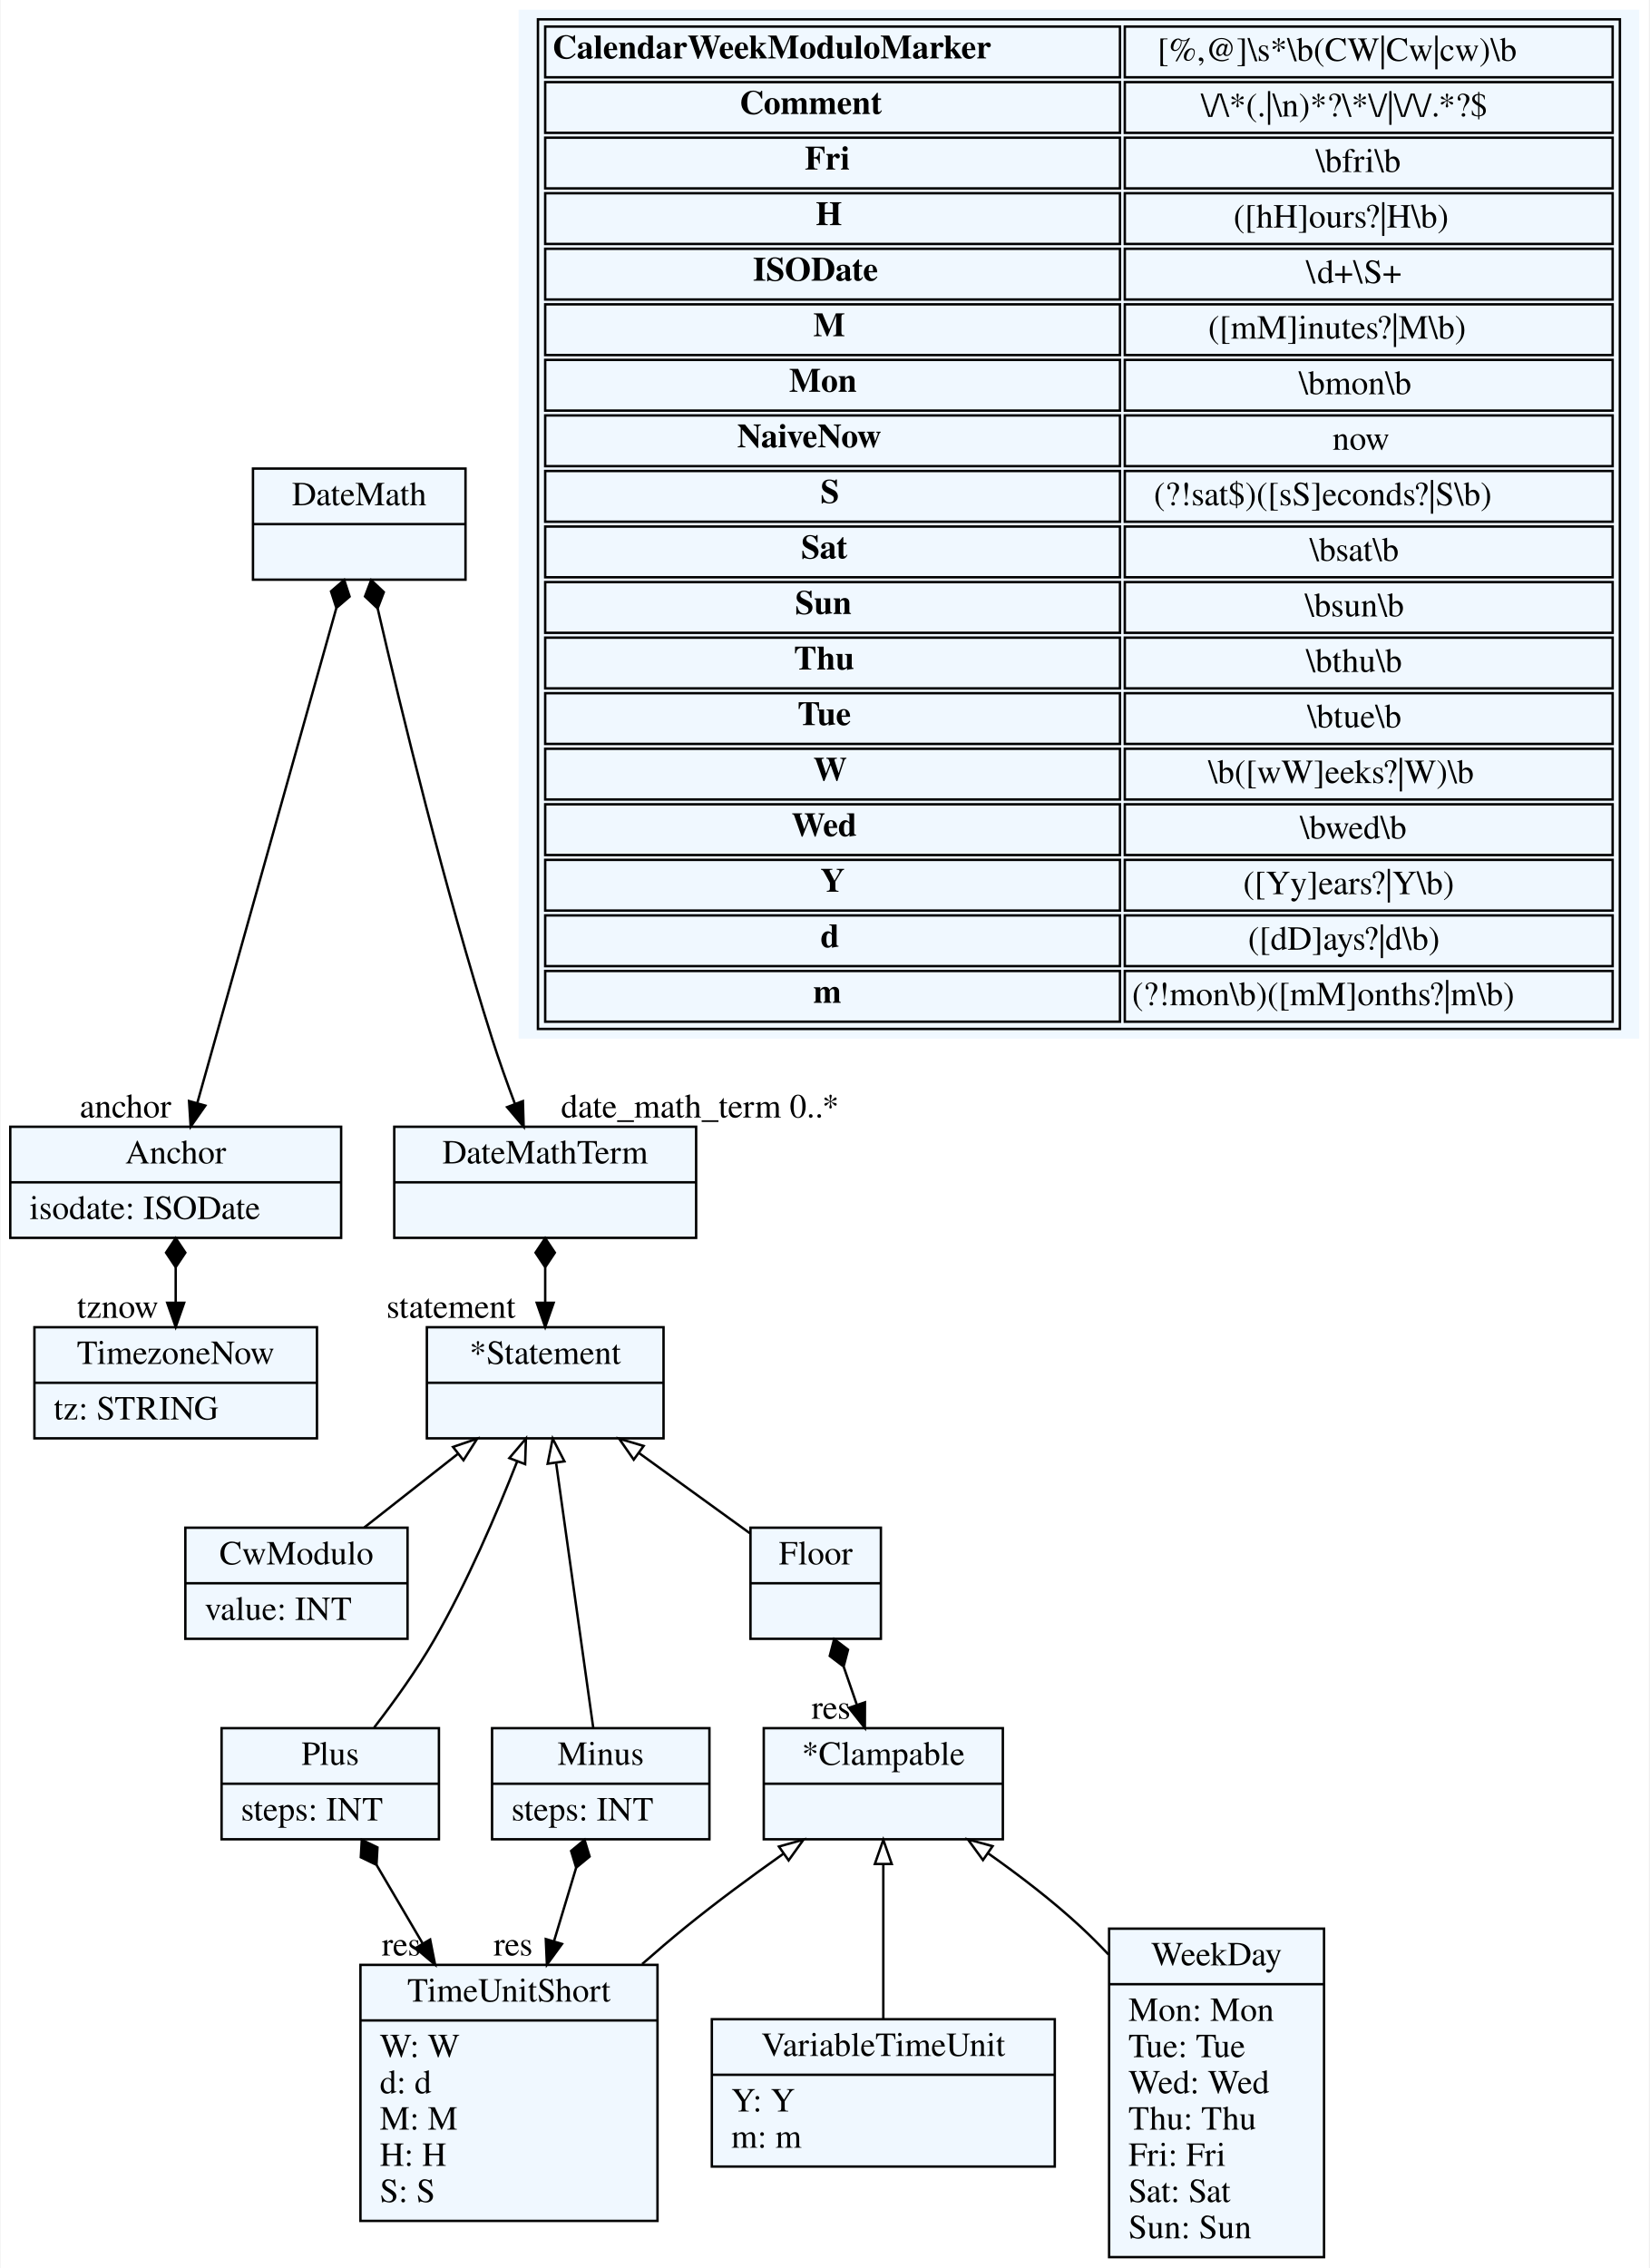
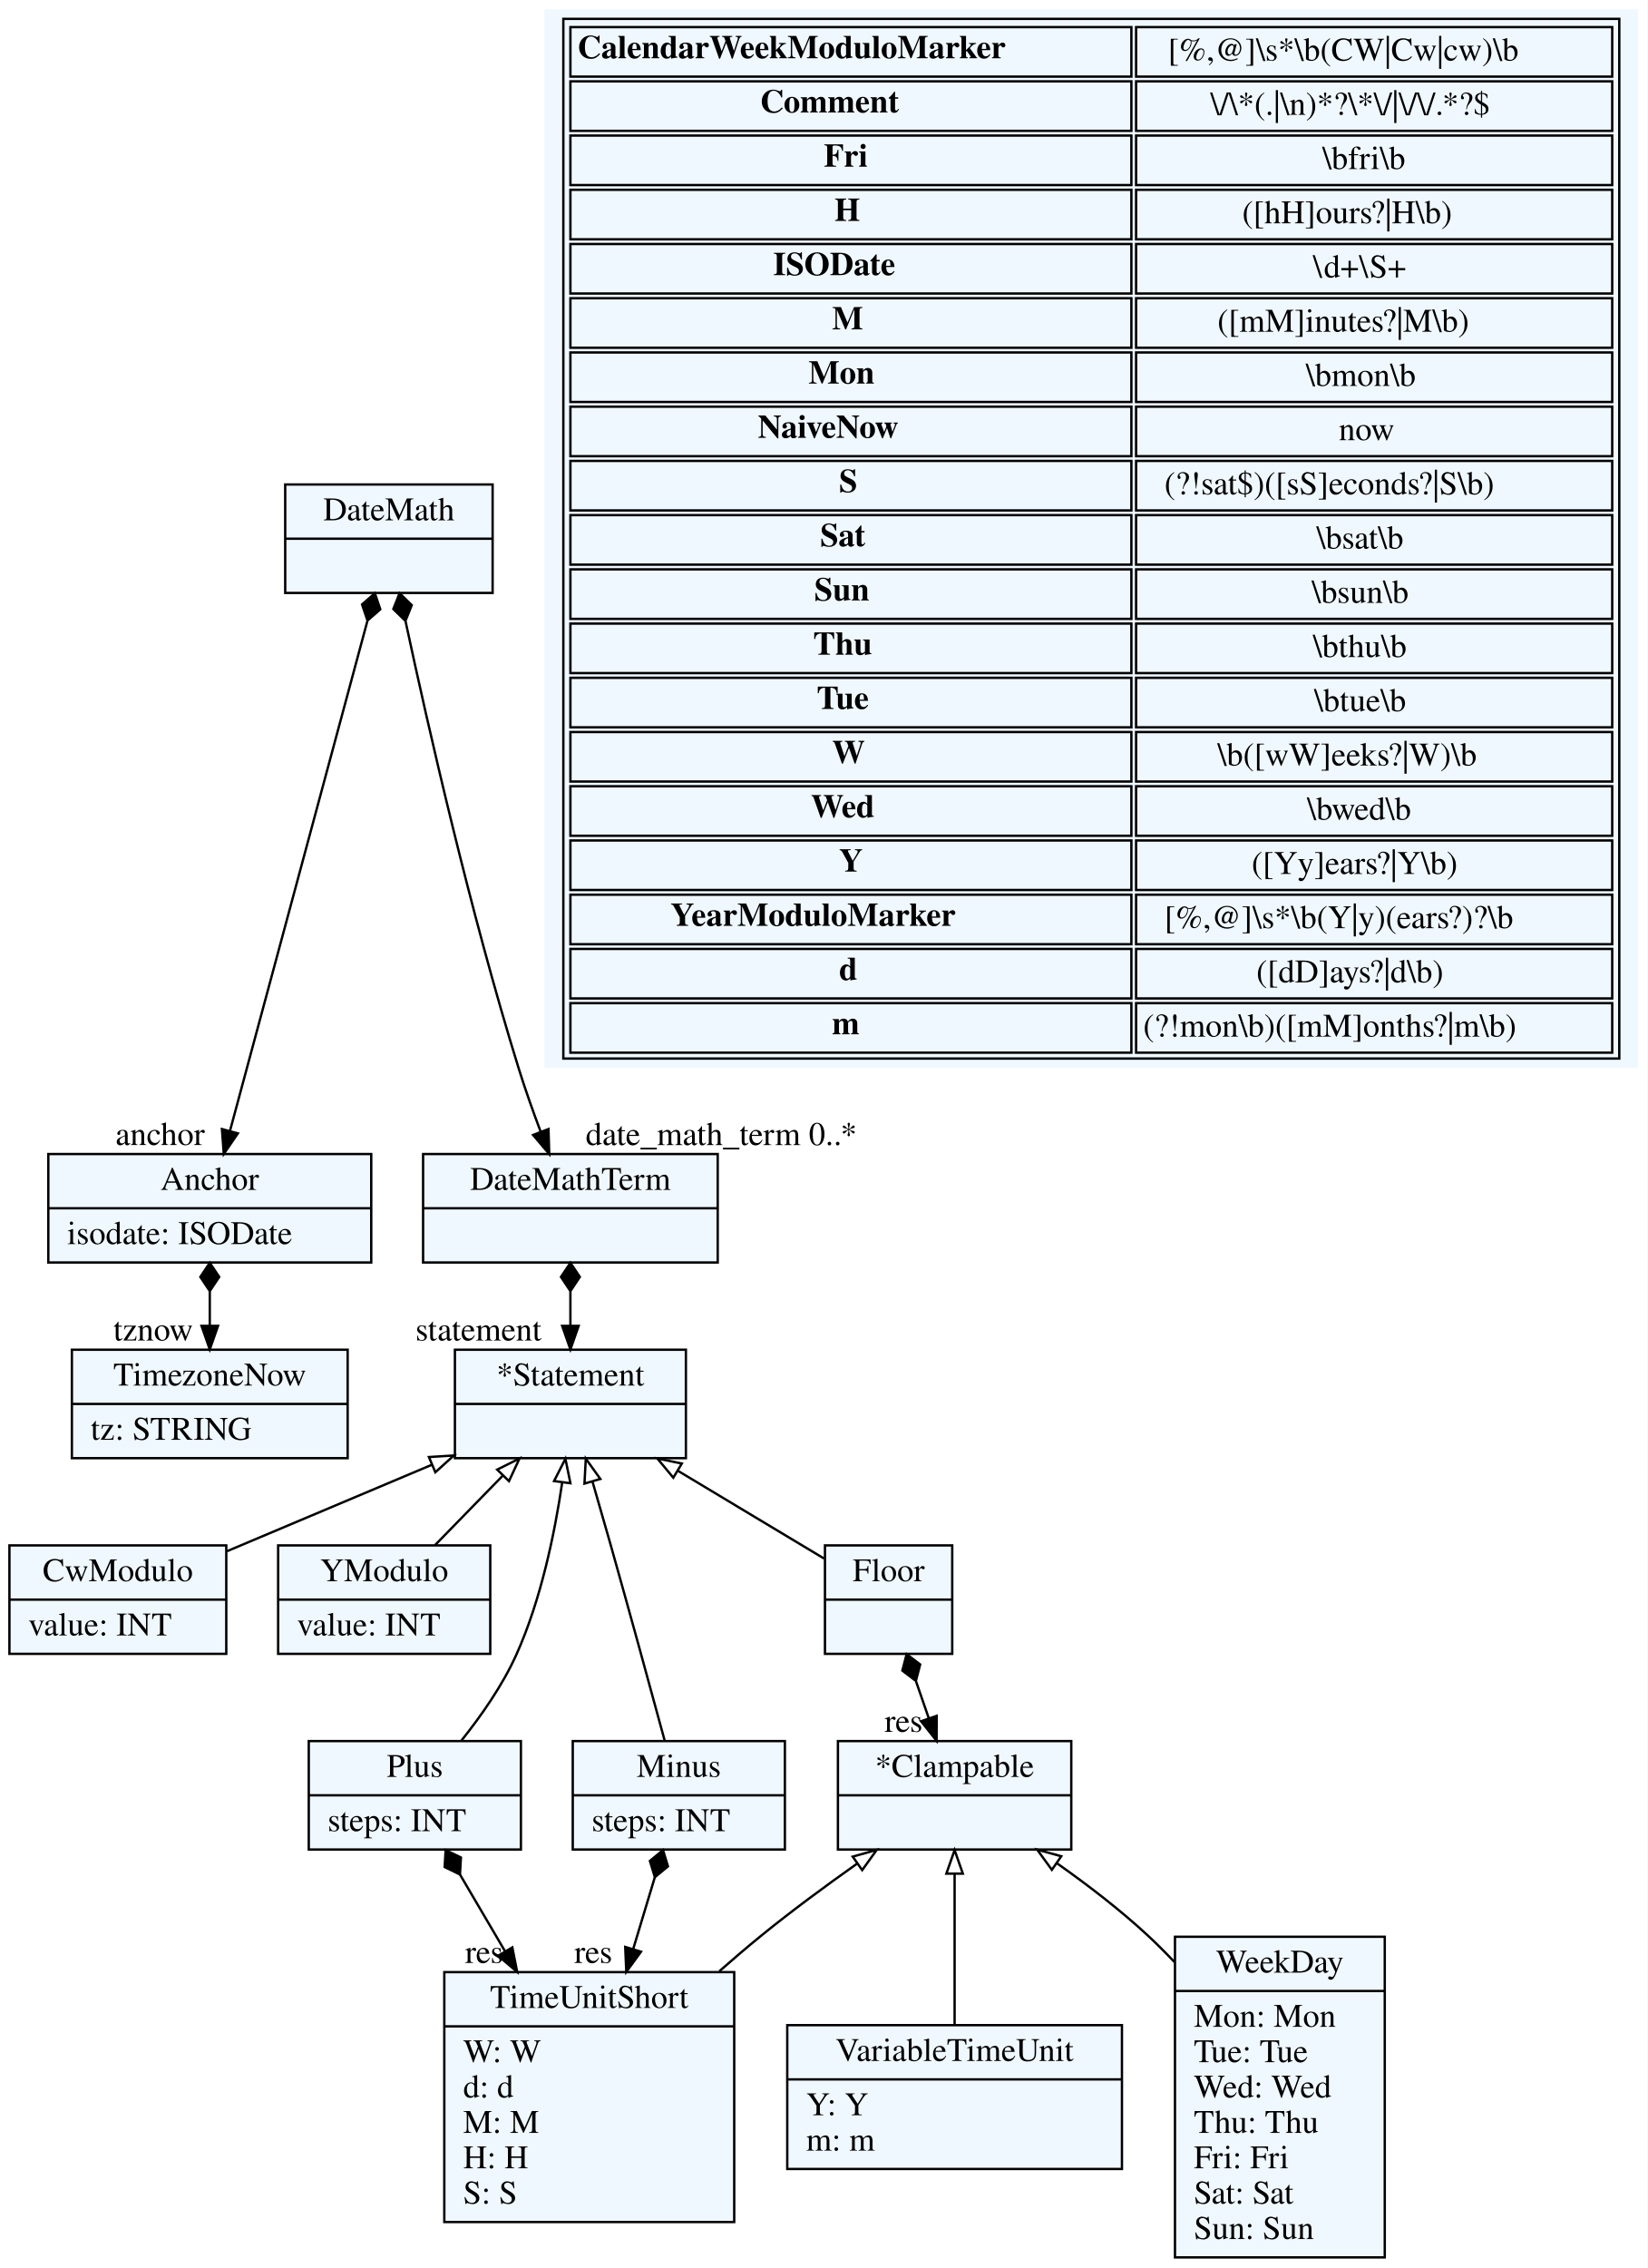
- <svg xmlns="http://www.w3.org/2000/svg" width="683pt" height="939pt" viewBox="0.00 0.00 682.50 939.00">
-   <g id="graph0" class="graph" transform="scale(1 1) rotate(0) translate(4 935)">
-     <polygon fill="white" stroke="transparent" points="-4,4 -4,-935 678.5,-935 678.5,4 -4,4" />
+ <svg xmlns="http://www.w3.org/2000/svg" width="699pt" height="962pt" viewBox="0.00 0.00 699.00 962.00">
+   <g id="graph0" class="graph" transform="scale(1 1) rotate(0) translate(4 958)">
+     <polygon fill="white" stroke="transparent" points="-4,4 -4,-958 695,-958 695,4 -4,4" />
    <g id="node1" class="node">
-       <polygon fill="aliceblue" stroke="black" points="100.5,-695 100.5,-741 188.5,-741 188.5,-695 100.5,-695" />
-       <text text-anchor="middle" x="144.5" y="-725.8" font-family="Times,serif" font-size="14.00">DateMath</text>
-       <polyline fill="none" stroke="black" points="100.5,-718 188.5,-718 " />
-       <text text-anchor="middle" x="144.5" y="-702.8" font-family="Times,serif" font-size="14.00"> </text>
+       <polygon fill="aliceblue" stroke="black" points="117,-706.5 117,-752.5 205,-752.5 205,-706.5 117,-706.5" />
+       <text text-anchor="middle" x="161" y="-737.3" font-family="Times,serif" font-size="14.00">DateMath</text>
+       <polyline fill="none" stroke="black" points="117,-729.5 205,-729.5 " />
+       <text text-anchor="middle" x="161" y="-714.3" font-family="Times,serif" font-size="14.00"> </text>
    </g>
    <g id="node2" class="node">
-       <polygon fill="aliceblue" stroke="black" points="0,-422.5 0,-468.5 137,-468.5 137,-422.5 0,-422.5" />
-       <text text-anchor="middle" x="68.5" y="-453.3" font-family="Times,serif" font-size="14.00">Anchor</text>
-       <polyline fill="none" stroke="black" points="0,-445.5 137,-445.5 " />
-       <text text-anchor="start" x="8" y="-430.3" font-family="Times,serif" font-size="14.00">isodate: ISODate</text>
+       <polygon fill="aliceblue" stroke="black" points="16.5,-422.5 16.5,-468.5 153.5,-468.5 153.5,-422.5 16.5,-422.5" />
+       <text text-anchor="middle" x="85" y="-453.3" font-family="Times,serif" font-size="14.00">Anchor</text>
+       <polyline fill="none" stroke="black" points="16.5,-445.5 153.5,-445.5 " />
+       <text text-anchor="start" x="24.5" y="-430.3" font-family="Times,serif" font-size="14.00">isodate: ISODate</text>
    </g>
    <g id="edge1" class="edge">
-       <path fill="none" stroke="black" d="M134.97,-683.09C120.19,-630.47 91.92,-529.86 77.48,-478.45" />
-       <polygon fill="black" stroke="black" points="135.03,-683.31 140.51,-688.01 138.28,-694.86 132.81,-690.17 135.03,-683.31" />
-       <polygon fill="black" stroke="black" points="80.77,-477.24 74.7,-468.56 74.03,-479.14 80.77,-477.24" />
-       <text text-anchor="middle" x="47.7" y="-472.36" font-family="Times,serif" font-size="14.00">anchor </text>
+       <path fill="none" stroke="black" d="M151.84,-694.49C137.03,-639.57 108.07,-532.1 93.62,-478.5" />
+       <polygon fill="black" stroke="black" points="151.91,-694.79 157.34,-699.54 155.04,-706.37 149.61,-701.62 151.91,-694.79" />
+       <polygon fill="black" stroke="black" points="96.92,-477.27 90.94,-468.53 90.16,-479.09 96.92,-477.27" />
+       <text text-anchor="middle" x="63.94" y="-472.33" font-family="Times,serif" font-size="14.00">anchor </text>
    </g>
    <g id="node3" class="node">
-       <polygon fill="aliceblue" stroke="black" points="159,-422.5 159,-468.5 284,-468.5 284,-422.5 159,-422.5" />
-       <text text-anchor="middle" x="221.5" y="-453.3" font-family="Times,serif" font-size="14.00">DateMathTerm</text>
-       <polyline fill="none" stroke="black" points="159,-445.5 284,-445.5 " />
-       <text text-anchor="middle" x="221.5" y="-430.3" font-family="Times,serif" font-size="14.00"> </text>
+       <polygon fill="aliceblue" stroke="black" points="175.5,-422.5 175.5,-468.5 300.5,-468.5 300.5,-422.5 175.5,-422.5" />
+       <text text-anchor="middle" x="238" y="-453.3" font-family="Times,serif" font-size="14.00">DateMathTerm</text>
+       <polyline fill="none" stroke="black" points="175.5,-445.5 300.5,-445.5 " />
+       <text text-anchor="middle" x="238" y="-430.3" font-family="Times,serif" font-size="14.00"> </text>
    </g>
    <g id="edge2" class="edge">
-       <path fill="none" stroke="black" d="M152.14,-683.05C161.88,-640.92 179.84,-567.06 199.5,-505 202.31,-496.13 205.7,-486.64 208.98,-477.94" />
-       <polygon fill="black" stroke="black" points="152.12,-683.11 154.68,-689.85 149.44,-694.81 146.88,-688.06 152.12,-683.11" />
-       <polygon fill="black" stroke="black" points="212.27,-479.12 212.58,-468.53 205.74,-476.62 212.27,-479.12" />
-       <text text-anchor="middle" x="285.58" y="-472.33" font-family="Times,serif" font-size="14.00">date_math_term 0..*</text>
+       <path fill="none" stroke="black" d="M168.08,-694.37C177.53,-650.24 195.49,-571.18 216,-505 218.75,-496.11 222.13,-486.62 225.4,-477.92" />
+       <polygon fill="black" stroke="black" points="168.02,-694.63 170.69,-701.33 165.53,-706.37 162.87,-699.67 168.02,-694.63" />
+       <polygon fill="black" stroke="black" points="228.7,-479.1 229.02,-468.51 222.17,-476.59 228.7,-479.1" />
+       <text text-anchor="middle" x="302.02" y="-472.31" font-family="Times,serif" font-size="14.00">date_math_term 0..*</text>
    </g>
    <g id="node4" class="node">
-       <polygon fill="aliceblue" stroke="black" points="10,-339.5 10,-385.5 127,-385.5 127,-339.5 10,-339.5" />
-       <text text-anchor="middle" x="68.5" y="-370.3" font-family="Times,serif" font-size="14.00">TimezoneNow</text>
-       <polyline fill="none" stroke="black" points="10,-362.5 127,-362.5 " />
-       <text text-anchor="start" x="18" y="-347.3" font-family="Times,serif" font-size="14.00">tz: STRING</text>
+       <polygon fill="aliceblue" stroke="black" points="26.5,-339.5 26.5,-385.5 143.5,-385.5 143.5,-339.5 26.5,-339.5" />
+       <text text-anchor="middle" x="85" y="-370.3" font-family="Times,serif" font-size="14.00">TimezoneNow</text>
+       <polyline fill="none" stroke="black" points="26.5,-362.5 143.5,-362.5 " />
+       <text text-anchor="start" x="34.5" y="-347.3" font-family="Times,serif" font-size="14.00">tz: STRING</text>
    </g>
    <g id="edge3" class="edge">
-       <path fill="none" stroke="black" d="M68.5,-410.2C68.5,-405.39 68.5,-400.45 68.5,-395.68" />
-       <polygon fill="black" stroke="black" points="68.5,-410.37 72.5,-416.37 68.5,-422.37 64.5,-416.37 68.5,-410.37" />
-       <polygon fill="black" stroke="black" points="72,-395.61 68.5,-385.61 65,-395.61 72,-395.61" />
-       <text text-anchor="middle" x="44.5" y="-389.41" font-family="Times,serif" font-size="14.00">tznow </text>
+       <path fill="none" stroke="black" d="M85,-410.2C85,-405.39 85,-400.45 85,-395.68" />
+       <polygon fill="black" stroke="black" points="85,-410.37 89,-416.37 85,-422.37 81,-416.37 85,-410.37" />
+       <polygon fill="black" stroke="black" points="88.5,-395.61 85,-385.61 81.5,-395.61 88.5,-395.61" />
+       <text text-anchor="middle" x="61" y="-389.41" font-family="Times,serif" font-size="14.00">tznow </text>
    </g>
    <g id="node5" class="node">
-       <polygon fill="aliceblue" stroke="black" points="172.5,-339.5 172.5,-385.5 270.5,-385.5 270.5,-339.5 172.5,-339.5" />
-       <text text-anchor="middle" x="221.5" y="-370.3" font-family="Times,serif" font-size="14.00">*Statement</text>
-       <polyline fill="none" stroke="black" points="172.5,-362.5 270.5,-362.5 " />
-       <text text-anchor="middle" x="221.5" y="-347.3" font-family="Times,serif" font-size="14.00"> </text>
+       <polygon fill="aliceblue" stroke="black" points="189,-339.5 189,-385.5 287,-385.5 287,-339.5 189,-339.5" />
+       <text text-anchor="middle" x="238" y="-370.3" font-family="Times,serif" font-size="14.00">*Statement</text>
+       <polyline fill="none" stroke="black" points="189,-362.5 287,-362.5 " />
+       <text text-anchor="middle" x="238" y="-347.3" font-family="Times,serif" font-size="14.00"> </text>
    </g>
    <g id="edge4" class="edge">
-       <path fill="none" stroke="black" d="M221.5,-410.2C221.5,-405.39 221.5,-400.45 221.5,-395.68" />
-       <polygon fill="black" stroke="black" points="221.5,-410.37 225.5,-416.37 221.5,-422.37 217.5,-416.37 221.5,-410.37" />
-       <polygon fill="black" stroke="black" points="225,-395.61 221.5,-385.61 218,-395.61 225,-395.61" />
-       <text text-anchor="middle" x="182.5" y="-389.41" font-family="Times,serif" font-size="14.00">statement </text>
+       <path fill="none" stroke="black" d="M238,-410.2C238,-405.39 238,-400.45 238,-395.68" />
+       <polygon fill="black" stroke="black" points="238,-410.37 242,-416.37 238,-422.37 234,-416.37 238,-410.37" />
+       <polygon fill="black" stroke="black" points="241.5,-395.61 238,-385.61 234.5,-395.61 241.5,-395.61" />
+       <text text-anchor="middle" x="199" y="-389.41" font-family="Times,serif" font-size="14.00">statement </text>
    </g>
    <g id="node6" class="node">
-       <polygon fill="aliceblue" stroke="black" points="72.5,-256.5 72.5,-302.5 164.5,-302.5 164.5,-256.5 72.5,-256.5" />
-       <text text-anchor="middle" x="118.5" y="-287.3" font-family="Times,serif" font-size="14.00">CwModulo</text>
-       <polyline fill="none" stroke="black" points="72.5,-279.5 164.5,-279.5 " />
-       <text text-anchor="start" x="80.5" y="-264.3" font-family="Times,serif" font-size="14.00">value: INT</text>
+       <polygon fill="aliceblue" stroke="black" points="0,-256.5 0,-302.5 92,-302.5 92,-256.5 0,-256.5" />
+       <text text-anchor="middle" x="46" y="-287.3" font-family="Times,serif" font-size="14.00">CwModulo</text>
+       <polyline fill="none" stroke="black" points="0,-279.5 92,-279.5 " />
+       <text text-anchor="start" x="8" y="-264.3" font-family="Times,serif" font-size="14.00">value: INT</text>
    </g>
    <g id="edge8" class="edge">
-       <path fill="none" stroke="black" d="M185.25,-332.99C172.57,-323.02 158.53,-311.98 146.61,-302.61" />
-       <polygon fill="none" stroke="black" points="183.33,-335.94 193.35,-339.37 187.66,-330.43 183.33,-335.94" />
+       <path fill="none" stroke="black" d="M179.29,-336.73C151.36,-324.95 118.44,-311.06 92.31,-300.04" />
+       <polygon fill="none" stroke="black" points="177.98,-339.98 188.56,-340.64 180.7,-333.53 177.98,-339.98" />
    </g>
    <g id="node7" class="node">
-       <polygon fill="aliceblue" stroke="black" points="306.5,-256.5 306.5,-302.5 360.5,-302.5 360.5,-256.5 306.5,-256.5" />
-       <text text-anchor="middle" x="333.5" y="-287.3" font-family="Times,serif" font-size="14.00">Floor</text>
-       <polyline fill="none" stroke="black" points="306.5,-279.5 360.5,-279.5 " />
-       <text text-anchor="middle" x="333.5" y="-264.3" font-family="Times,serif" font-size="14.00"> </text>
+       <polygon fill="aliceblue" stroke="black" points="114,-256.5 114,-302.5 204,-302.5 204,-256.5 114,-256.5" />
+       <text text-anchor="middle" x="159" y="-287.3" font-family="Times,serif" font-size="14.00">YModulo</text>
+       <polyline fill="none" stroke="black" points="114,-279.5 204,-279.5 " />
+       <text text-anchor="start" x="122" y="-264.3" font-family="Times,serif" font-size="14.00">value: INT</text>
+     </g>
+     <g id="edge9" class="edge">
+       <path fill="none" stroke="black" d="M209.36,-332.14C199.86,-322.39 189.44,-311.71 180.56,-302.61" />
+       <polygon fill="none" stroke="black" points="206.93,-334.65 216.41,-339.37 211.94,-329.76 206.93,-334.65" />
+     </g>
+     <g id="node8" class="node">
+       <polygon fill="aliceblue" stroke="black" points="346,-256.5 346,-302.5 400,-302.5 400,-256.5 346,-256.5" />
+       <text text-anchor="middle" x="373" y="-287.3" font-family="Times,serif" font-size="14.00">Floor</text>
+       <polyline fill="none" stroke="black" points="346,-279.5 400,-279.5 " />
+       <text text-anchor="middle" x="373" y="-264.3" font-family="Times,serif" font-size="14.00"> </text>
    </g>
    <g id="edge5" class="edge">
-       <path fill="none" stroke="black" d="M260.32,-333.43C275.5,-322.45 292.55,-310.12 306.37,-300.12" />
-       <polygon fill="none" stroke="black" points="258.16,-330.67 252.1,-339.37 262.26,-336.34 258.16,-330.67" />
-     </g>
-     <g id="node8" class="node">
-       <polygon fill="aliceblue" stroke="black" points="87.5,-173.5 87.5,-219.5 177.5,-219.5 177.5,-173.5 87.5,-173.5" />
-       <text text-anchor="middle" x="132.5" y="-204.3" font-family="Times,serif" font-size="14.00">Plus</text>
-       <polyline fill="none" stroke="black" points="87.5,-196.5 177.5,-196.5 " />
-       <text text-anchor="start" x="95.5" y="-181.3" font-family="Times,serif" font-size="14.00">steps: INT</text>
+       <path fill="none" stroke="black" d="M283.5,-334.2C304.1,-321.84 327.76,-307.64 345.58,-296.95" />
+       <polygon fill="none" stroke="black" points="281.66,-331.22 274.89,-339.37 285.27,-337.22 281.66,-331.22" />
+     </g>
+     <g id="node9" class="node">
+       <polygon fill="aliceblue" stroke="black" points="127,-173.5 127,-219.5 217,-219.5 217,-173.5 127,-173.5" />
+       <text text-anchor="middle" x="172" y="-204.3" font-family="Times,serif" font-size="14.00">Plus</text>
+       <polyline fill="none" stroke="black" points="127,-196.5 217,-196.5 " />
+       <text text-anchor="start" x="135" y="-181.3" font-family="Times,serif" font-size="14.00">steps: INT</text>
    </g>
    <g id="edge6" class="edge">
-       <path fill="none" stroke="black" d="M209.83,-329.8C201.42,-308.38 189.19,-279.77 175.5,-256 168.27,-243.44 158.85,-230.36 150.68,-219.76" />
-       <polygon fill="none" stroke="black" points="206.66,-331.32 213.52,-339.4 213.19,-328.81 206.66,-331.32" />
-     </g>
-     <g id="node9" class="node">
-       <polygon fill="aliceblue" stroke="black" points="199.5,-173.5 199.5,-219.5 289.5,-219.5 289.5,-173.5 199.5,-173.5" />
-       <text text-anchor="middle" x="244.5" y="-204.3" font-family="Times,serif" font-size="14.00">Minus</text>
-       <polyline fill="none" stroke="black" points="199.5,-196.5 289.5,-196.5 " />
-       <text text-anchor="start" x="207.5" y="-181.3" font-family="Times,serif" font-size="14.00">steps: INT</text>
+       <path fill="none" stroke="black" d="M234.54,-329.31C231.38,-307.82 225.54,-279.34 215,-256 209.14,-243.02 200.07,-230.1 191.77,-219.72" />
+       <polygon fill="none" stroke="black" points="231.07,-329.8 235.88,-339.24 238.01,-328.86 231.07,-329.8" />
+     </g>
+     <g id="node10" class="node">
+       <polygon fill="aliceblue" stroke="black" points="239,-173.5 239,-219.5 329,-219.5 329,-173.5 239,-173.5" />
+       <text text-anchor="middle" x="284" y="-204.3" font-family="Times,serif" font-size="14.00">Minus</text>
+       <polyline fill="none" stroke="black" points="239,-196.5 329,-196.5 " />
+       <text text-anchor="start" x="247" y="-181.3" font-family="Times,serif" font-size="14.00">steps: INT</text>
    </g>
    <g id="edge7" class="edge">
-       <path fill="none" stroke="black" d="M226.05,-329.08C230.59,-296.66 237.46,-247.68 241.41,-219.53" />
-       <polygon fill="none" stroke="black" points="222.52,-328.99 224.6,-339.38 229.46,-329.97 222.52,-328.99" />
-     </g>
-     <g id="node10" class="node">
-       <polygon fill="aliceblue" stroke="black" points="312,-173.5 312,-219.5 411,-219.5 411,-173.5 312,-173.5" />
-       <text text-anchor="middle" x="361.5" y="-204.3" font-family="Times,serif" font-size="14.00">*Clampable</text>
-       <polyline fill="none" stroke="black" points="312,-196.5 411,-196.5 " />
-       <text text-anchor="middle" x="361.5" y="-181.3" font-family="Times,serif" font-size="14.00"> </text>
-     </g>
-     <g id="edge9" class="edge">
-       <path fill="none" stroke="black" d="M345.15,-244.78C346.95,-239.6 348.79,-234.27 350.56,-229.14" />
-       <polygon fill="black" stroke="black" points="345.07,-245.02 346.89,-252 341.15,-256.37 339.33,-249.39 345.07,-245.02" />
-       <polygon fill="black" stroke="black" points="353.9,-230.2 353.86,-219.61 347.28,-227.91 353.9,-230.2" />
-       <text text-anchor="middle" x="339.86" y="-223.41" font-family="Times,serif" font-size="14.00">res </text>
+       <path fill="none" stroke="black" d="M247.36,-329.59C249.87,-320.97 252.56,-311.63 255,-303 263.11,-274.3 272.18,-241.12 277.98,-219.75" />
+       <polygon fill="none" stroke="black" points="243.97,-328.72 244.53,-339.3 250.69,-330.68 243.97,-328.72" />
    </g>
    <g id="node11" class="node">
-       <polygon fill="aliceblue" stroke="black" points="145,-15.5 145,-121.5 268,-121.5 268,-15.5 145,-15.5" />
-       <text text-anchor="middle" x="206.5" y="-106.3" font-family="Times,serif" font-size="14.00">TimeUnitShort</text>
-       <polyline fill="none" stroke="black" points="145,-98.5 268,-98.5 " />
-       <text text-anchor="start" x="153" y="-83.3" font-family="Times,serif" font-size="14.00">W: W</text>
-       <text text-anchor="start" x="153" y="-68.3" font-family="Times,serif" font-size="14.00">d: d</text>
-       <text text-anchor="start" x="153" y="-53.3" font-family="Times,serif" font-size="14.00">M: M</text>
-       <text text-anchor="start" x="153" y="-38.3" font-family="Times,serif" font-size="14.00">H: H</text>
-       <text text-anchor="start" x="153" y="-23.3" font-family="Times,serif" font-size="14.00">S: S</text>
+       <polygon fill="aliceblue" stroke="black" points="351.5,-173.5 351.5,-219.5 450.5,-219.5 450.5,-173.5 351.5,-173.5" />
+       <text text-anchor="middle" x="401" y="-204.3" font-family="Times,serif" font-size="14.00">*Clampable</text>
+       <polyline fill="none" stroke="black" points="351.5,-196.5 450.5,-196.5 " />
+       <text text-anchor="middle" x="401" y="-181.3" font-family="Times,serif" font-size="14.00"> </text>
    </g>
    <g id="edge10" class="edge">
-       <path fill="none" stroke="black" d="M151.69,-162.83C157.52,-152.9 164.12,-141.66 170.68,-130.5" />
-       <polygon fill="black" stroke="black" points="151.64,-162.92 152.05,-170.12 145.56,-173.26 145.15,-166.06 151.64,-162.92" />
-       <polygon fill="black" stroke="black" points="173.86,-131.99 175.91,-121.59 167.82,-128.44 173.86,-131.99" />
-       <text text-anchor="middle" x="161.91" y="-125.39" font-family="Times,serif" font-size="14.00">res </text>
+       <path fill="none" stroke="black" d="M384.65,-244.78C386.45,-239.6 388.29,-234.27 390.06,-229.14" />
+       <polygon fill="black" stroke="black" points="384.57,-245.02 386.39,-252 380.65,-256.37 378.83,-249.39 384.57,-245.02" />
+       <polygon fill="black" stroke="black" points="393.4,-230.2 393.36,-219.61 386.78,-227.91 393.4,-230.2" />
+       <text text-anchor="middle" x="379.36" y="-223.41" font-family="Times,serif" font-size="14.00">res </text>
+     </g>
+     <g id="node12" class="node">
+       <polygon fill="aliceblue" stroke="black" points="184.5,-15.5 184.5,-121.5 307.5,-121.5 307.5,-15.5 184.5,-15.5" />
+       <text text-anchor="middle" x="246" y="-106.3" font-family="Times,serif" font-size="14.00">TimeUnitShort</text>
+       <polyline fill="none" stroke="black" points="184.5,-98.5 307.5,-98.5 " />
+       <text text-anchor="start" x="192.5" y="-83.3" font-family="Times,serif" font-size="14.00">W: W</text>
+       <text text-anchor="start" x="192.5" y="-68.3" font-family="Times,serif" font-size="14.00">d: d</text>
+       <text text-anchor="start" x="192.5" y="-53.3" font-family="Times,serif" font-size="14.00">M: M</text>
+       <text text-anchor="start" x="192.5" y="-38.3" font-family="Times,serif" font-size="14.00">H: H</text>
+       <text text-anchor="start" x="192.5" y="-23.3" font-family="Times,serif" font-size="14.00">S: S</text>
    </g>
    <g id="edge11" class="edge">
-       <path fill="none" stroke="black" d="M234.3,-161.68C231.46,-152.25 228.27,-141.69 225.11,-131.19" />
-       <polygon fill="black" stroke="black" points="234.33,-161.77 239.89,-166.36 237.79,-173.26 232.23,-168.67 234.33,-161.77" />
-       <polygon fill="black" stroke="black" points="228.45,-130.16 222.21,-121.59 221.75,-132.18 228.45,-130.16" />
-       <text text-anchor="middle" x="208.21" y="-125.39" font-family="Times,serif" font-size="14.00">res </text>
+       <path fill="none" stroke="black" d="M191.19,-162.83C197.02,-152.9 203.62,-141.66 210.18,-130.5" />
+       <polygon fill="black" stroke="black" points="191.14,-162.92 191.55,-170.12 185.06,-173.26 184.65,-166.06 191.14,-162.92" />
+       <polygon fill="black" stroke="black" points="213.36,-131.99 215.41,-121.59 207.32,-128.44 213.36,-131.99" />
+       <text text-anchor="middle" x="201.41" y="-125.39" font-family="Times,serif" font-size="14.00">res </text>
+     </g>
+     <g id="edge12" class="edge">
+       <path fill="none" stroke="black" d="M273.8,-161.68C270.96,-152.25 267.77,-141.69 264.61,-131.19" />
+       <polygon fill="black" stroke="black" points="273.83,-161.77 279.39,-166.36 277.29,-173.26 271.73,-168.67 273.83,-161.77" />
+       <polygon fill="black" stroke="black" points="267.95,-130.16 261.71,-121.59 261.25,-132.18 267.95,-130.16" />
+       <text text-anchor="middle" x="247.71" y="-125.39" font-family="Times,serif" font-size="14.00">res </text>
+     </g>
+     <g id="edge14" class="edge">
+       <path fill="none" stroke="black" d="M359.51,-167.43C346.3,-158.09 331.8,-147.41 319,-137 313.11,-132.21 307.09,-127.07 301.15,-121.84" />
+       <polygon fill="none" stroke="black" points="357.77,-170.49 367.97,-173.36 361.79,-164.76 357.77,-170.49" />
+     </g>
+     <g id="node13" class="node">
+       <polygon fill="aliceblue" stroke="black" points="330,-38 330,-99 472,-99 472,-38 330,-38" />
+       <text text-anchor="middle" x="401" y="-83.8" font-family="Times,serif" font-size="14.00">VariableTimeUnit</text>
+       <polyline fill="none" stroke="black" points="330,-76 472,-76 " />
+       <text text-anchor="start" x="338" y="-60.8" font-family="Times,serif" font-size="14.00">Y: Y</text>
+       <text text-anchor="start" x="338" y="-45.8" font-family="Times,serif" font-size="14.00">m: m</text>
+     </g>
+     <g id="edge15" class="edge">
+       <path fill="none" stroke="black" d="M401,-163.19C401,-143.42 401,-118.33 401,-99.08" />
+       <polygon fill="none" stroke="black" points="397.5,-163.26 401,-173.26 404.5,-163.26 397.5,-163.26" />
+     </g>
+     <g id="node14" class="node">
+       <polygon fill="aliceblue" stroke="black" points="494.5,-0.5 494.5,-136.5 583.5,-136.5 583.5,-0.5 494.5,-0.5" />
+       <text text-anchor="middle" x="539" y="-121.3" font-family="Times,serif" font-size="14.00">WeekDay</text>
+       <polyline fill="none" stroke="black" points="494.5,-113.5 583.5,-113.5 " />
+       <text text-anchor="start" x="502.5" y="-98.3" font-family="Times,serif" font-size="14.00">Mon: Mon</text>
+       <text text-anchor="start" x="502.5" y="-83.3" font-family="Times,serif" font-size="14.00">Tue: Tue</text>
+       <text text-anchor="start" x="502.5" y="-68.3" font-family="Times,serif" font-size="14.00">Wed: Wed</text>
+       <text text-anchor="start" x="502.5" y="-53.3" font-family="Times,serif" font-size="14.00">Thu: Thu</text>
+       <text text-anchor="start" x="502.5" y="-38.3" font-family="Times,serif" font-size="14.00">Fri: Fri</text>
+       <text text-anchor="start" x="502.5" y="-23.3" font-family="Times,serif" font-size="14.00">Sat: Sat</text>
+       <text text-anchor="start" x="502.5" y="-8.3" font-family="Times,serif" font-size="14.00">Sun: Sun</text>
    </g>
    <g id="edge13" class="edge">
-       <path fill="none" stroke="black" d="M320.01,-167.43C306.8,-158.09 292.3,-147.41 279.5,-137 273.61,-132.21 267.59,-127.07 261.65,-121.84" />
-       <polygon fill="none" stroke="black" points="318.27,-170.49 328.47,-173.36 322.29,-164.76 318.27,-170.49" />
-     </g>
-     <g id="node12" class="node">
-       <polygon fill="aliceblue" stroke="black" points="290.5,-38 290.5,-99 432.5,-99 432.5,-38 290.5,-38" />
-       <text text-anchor="middle" x="361.5" y="-83.8" font-family="Times,serif" font-size="14.00">VariableTimeUnit</text>
-       <polyline fill="none" stroke="black" points="290.5,-76 432.5,-76 " />
-       <text text-anchor="start" x="298.5" y="-60.8" font-family="Times,serif" font-size="14.00">Y: Y</text>
-       <text text-anchor="start" x="298.5" y="-45.8" font-family="Times,serif" font-size="14.00">m: m</text>
-     </g>
-     <g id="edge14" class="edge">
-       <path fill="none" stroke="black" d="M361.5,-163.19C361.5,-143.42 361.5,-118.33 361.5,-99.08" />
-       <polygon fill="none" stroke="black" points="358,-163.26 361.5,-173.26 365,-163.26 358,-163.26" />
-     </g>
-     <g id="node13" class="node">
-       <polygon fill="aliceblue" stroke="black" points="455,-0.5 455,-136.5 544,-136.5 544,-0.5 455,-0.5" />
-       <text text-anchor="middle" x="499.5" y="-121.3" font-family="Times,serif" font-size="14.00">WeekDay</text>
-       <polyline fill="none" stroke="black" points="455,-113.5 544,-113.5 " />
-       <text text-anchor="start" x="463" y="-98.3" font-family="Times,serif" font-size="14.00">Mon: Mon</text>
-       <text text-anchor="start" x="463" y="-83.3" font-family="Times,serif" font-size="14.00">Tue: Tue</text>
-       <text text-anchor="start" x="463" y="-68.3" font-family="Times,serif" font-size="14.00">Wed: Wed</text>
-       <text text-anchor="start" x="463" y="-53.3" font-family="Times,serif" font-size="14.00">Thu: Thu</text>
-       <text text-anchor="start" x="463" y="-38.3" font-family="Times,serif" font-size="14.00">Fri: Fri</text>
-       <text text-anchor="start" x="463" y="-23.3" font-family="Times,serif" font-size="14.00">Sat: Sat</text>
-       <text text-anchor="start" x="463" y="-8.3" font-family="Times,serif" font-size="14.00">Sun: Sun</text>
-     </g>
-     <g id="edge12" class="edge">
-       <path fill="none" stroke="black" d="M404.89,-167.69C417.85,-158.56 431.73,-147.94 443.5,-137 447.29,-133.48 451.06,-129.7 454.76,-125.79" />
-       <polygon fill="none" stroke="black" points="402.77,-164.89 396.53,-173.45 406.75,-170.65 402.77,-164.89" />
-     </g>
-     <g id="node14" class="node">
-       <polygon fill="aliceblue" stroke="transparent" points="674.5,-931 210.5,-931 210.5,-505 674.5,-505 674.5,-931" />
-       <polygon fill="none" stroke="black" points="221.5,-903 221.5,-924 459.5,-924 459.5,-903 221.5,-903" />
-       <text text-anchor="start" x="224.5" y="-910.8" font-family="Times,serif" font-weight="bold" font-size="14.00">CalendarWeekModuloMarker</text>
-       <polygon fill="none" stroke="black" points="461.5,-903 461.5,-924 663.5,-924 663.5,-903 461.5,-903" />
-       <text text-anchor="start" x="475" y="-909.8" font-family="Times,serif" font-size="14.00">[%,@]\s*\b(CW|Cw|cw)\b</text>
-       <polygon fill="none" stroke="black" points="221.5,-880 221.5,-901 459.5,-901 459.5,-880 221.5,-880" />
-       <text text-anchor="start" x="302" y="-887.8" font-family="Times,serif" font-weight="bold" font-size="14.00">Comment</text>
-       <polygon fill="none" stroke="black" points="461.5,-880 461.5,-901 663.5,-901 663.5,-880 461.5,-880" />
-       <text text-anchor="start" x="493" y="-886.8" font-family="Times,serif" font-size="14.00">\/\*(.|\n)*?\*\/|\/\/.*?$</text>
-       <polygon fill="none" stroke="black" points="221.5,-857 221.5,-878 459.5,-878 459.5,-857 221.5,-857" />
-       <text text-anchor="start" x="329" y="-864.8" font-family="Times,serif" font-weight="bold" font-size="14.00">Fri</text>
-       <polygon fill="none" stroke="black" points="461.5,-857 461.5,-878 663.5,-878 663.5,-857 461.5,-857" />
-       <text text-anchor="start" x="540.5" y="-863.8" font-family="Times,serif" font-size="14.00">\bfri\b</text>
-       <polygon fill="none" stroke="black" points="221.5,-834 221.5,-855 459.5,-855 459.5,-834 221.5,-834" />
-       <text text-anchor="start" x="333.5" y="-841.8" font-family="Times,serif" font-weight="bold" font-size="14.00">H</text>
-       <polygon fill="none" stroke="black" points="461.5,-834 461.5,-855 663.5,-855 663.5,-834 461.5,-834" />
-       <text text-anchor="start" x="506.5" y="-840.8" font-family="Times,serif" font-size="14.00">([hH]ours?|H\b)</text>
-       <polygon fill="none" stroke="black" points="221.5,-811 221.5,-832 459.5,-832 459.5,-811 221.5,-811" />
-       <text text-anchor="start" x="307.5" y="-818.8" font-family="Times,serif" font-weight="bold" font-size="14.00">ISODate</text>
-       <polygon fill="none" stroke="black" points="461.5,-811 461.5,-832 663.5,-832 663.5,-811 461.5,-811" />
-       <text text-anchor="start" x="536.5" y="-817.8" font-family="Times,serif" font-size="14.00">\d+\S+</text>
-       <polygon fill="none" stroke="black" points="221.5,-788 221.5,-809 459.5,-809 459.5,-788 221.5,-788" />
-       <text text-anchor="start" x="332.5" y="-795.8" font-family="Times,serif" font-weight="bold" font-size="14.00">M</text>
-       <polygon fill="none" stroke="black" points="461.5,-788 461.5,-809 663.5,-809 663.5,-788 461.5,-788" />
-       <text text-anchor="start" x="496" y="-794.8" font-family="Times,serif" font-size="14.00">([mM]inutes?|M\b)</text>
-       <polygon fill="none" stroke="black" points="221.5,-765 221.5,-786 459.5,-786 459.5,-765 221.5,-765" />
-       <text text-anchor="start" x="322.5" y="-772.8" font-family="Times,serif" font-weight="bold" font-size="14.00">Mon</text>
-       <polygon fill="none" stroke="black" points="461.5,-765 461.5,-786 663.5,-786 663.5,-765 461.5,-765" />
-       <text text-anchor="start" x="533.5" y="-771.8" font-family="Times,serif" font-size="14.00">\bmon\b</text>
-       <polygon fill="none" stroke="black" points="221.5,-742 221.5,-763 459.5,-763 459.5,-742 221.5,-742" />
-       <text text-anchor="start" x="301" y="-749.8" font-family="Times,serif" font-weight="bold" font-size="14.00">NaiveNow</text>
-       <polygon fill="none" stroke="black" points="461.5,-742 461.5,-763 663.5,-763 663.5,-742 461.5,-742" />
-       <text text-anchor="start" x="547.5" y="-748.8" font-family="Times,serif" font-size="14.00">now</text>
-       <polygon fill="none" stroke="black" points="221.5,-719 221.5,-740 459.5,-740 459.5,-719 221.5,-719" />
-       <text text-anchor="start" x="335.5" y="-726.8" font-family="Times,serif" font-weight="bold" font-size="14.00">S</text>
-       <polygon fill="none" stroke="black" points="461.5,-719 461.5,-740 663.5,-740 663.5,-719 461.5,-719" />
-       <text text-anchor="start" x="473.5" y="-725.8" font-family="Times,serif" font-size="14.00">(?!sat$)([sS]econds?|S\b)</text>
-       <polygon fill="none" stroke="black" points="221.5,-696 221.5,-717 459.5,-717 459.5,-696 221.5,-696" />
-       <text text-anchor="start" x="327.5" y="-703.8" font-family="Times,serif" font-weight="bold" font-size="14.00">Sat</text>
-       <polygon fill="none" stroke="black" points="461.5,-696 461.5,-717 663.5,-717 663.5,-696 461.5,-696" />
-       <text text-anchor="start" x="538" y="-702.8" font-family="Times,serif" font-size="14.00">\bsat\b</text>
-       <polygon fill="none" stroke="black" points="221.5,-673 221.5,-694 459.5,-694 459.5,-673 221.5,-673" />
-       <text text-anchor="start" x="325" y="-680.8" font-family="Times,serif" font-weight="bold" font-size="14.00">Sun</text>
-       <polygon fill="none" stroke="black" points="461.5,-673 461.5,-694 663.5,-694 663.5,-673 461.5,-673" />
-       <text text-anchor="start" x="536" y="-679.8" font-family="Times,serif" font-size="14.00">\bsun\b</text>
-       <polygon fill="none" stroke="black" points="221.5,-650 221.5,-671 459.5,-671 459.5,-650 221.5,-650" />
-       <text text-anchor="start" x="324.5" y="-657.8" font-family="Times,serif" font-weight="bold" font-size="14.00">Thu</text>
-       <polygon fill="none" stroke="black" points="461.5,-650 461.5,-671 663.5,-671 663.5,-650 461.5,-650" />
-       <text text-anchor="start" x="536.5" y="-656.8" font-family="Times,serif" font-size="14.00">\bthu\b</text>
-       <polygon fill="none" stroke="black" points="221.5,-627 221.5,-648 459.5,-648 459.5,-627 221.5,-627" />
-       <text text-anchor="start" x="326" y="-634.8" font-family="Times,serif" font-weight="bold" font-size="14.00">Tue</text>
-       <polygon fill="none" stroke="black" points="461.5,-627 461.5,-648 663.5,-648 663.5,-627 461.5,-627" />
-       <text text-anchor="start" x="537" y="-633.8" font-family="Times,serif" font-size="14.00">\btue\b</text>
-       <polygon fill="none" stroke="black" points="221.5,-604 221.5,-625 459.5,-625 459.5,-604 221.5,-604" />
-       <text text-anchor="start" x="332.5" y="-611.8" font-family="Times,serif" font-weight="bold" font-size="14.00">W</text>
-       <polygon fill="none" stroke="black" points="461.5,-604 461.5,-625 663.5,-625 663.5,-604 461.5,-604" />
-       <text text-anchor="start" x="496" y="-610.8" font-family="Times,serif" font-size="14.00">\b([wW]eeks?|W)\b</text>
-       <polygon fill="none" stroke="black" points="221.5,-581 221.5,-602 459.5,-602 459.5,-581 221.5,-581" />
-       <text text-anchor="start" x="323.5" y="-588.8" font-family="Times,serif" font-weight="bold" font-size="14.00">Wed</text>
-       <polygon fill="none" stroke="black" points="461.5,-581 461.5,-602 663.5,-602 663.5,-581 461.5,-581" />
-       <text text-anchor="start" x="534" y="-587.8" font-family="Times,serif" font-size="14.00">\bwed\b</text>
-       <polygon fill="none" stroke="black" points="221.5,-558 221.5,-579 459.5,-579 459.5,-558 221.5,-558" />
-       <text text-anchor="start" x="335.5" y="-565.8" font-family="Times,serif" font-weight="bold" font-size="14.00">Y</text>
-       <polygon fill="none" stroke="black" points="461.5,-558 461.5,-579 663.5,-579 663.5,-558 461.5,-558" />
-       <text text-anchor="start" x="510.5" y="-564.8" font-family="Times,serif" font-size="14.00">([Yy]ears?|Y\b)</text>
-       <polygon fill="none" stroke="black" points="221.5,-535 221.5,-556 459.5,-556 459.5,-535 221.5,-535" />
-       <text text-anchor="start" x="335.5" y="-542.8" font-family="Times,serif" font-weight="bold" font-size="14.00">d</text>
-       <polygon fill="none" stroke="black" points="461.5,-535 461.5,-556 663.5,-556 663.5,-535 461.5,-535" />
-       <text text-anchor="start" x="512.5" y="-541.8" font-family="Times,serif" font-size="14.00">([dD]ays?|d\b)</text>
-       <polygon fill="none" stroke="black" points="221.5,-512 221.5,-533 459.5,-533 459.5,-512 221.5,-512" />
-       <text text-anchor="start" x="332.5" y="-519.8" font-family="Times,serif" font-weight="bold" font-size="14.00">m</text>
-       <polygon fill="none" stroke="black" points="461.5,-512 461.5,-533 663.5,-533 663.5,-512 461.5,-512" />
-       <text text-anchor="start" x="464.5" y="-518.8" font-family="Times,serif" font-size="14.00">(?!mon\b)([mM]onths?|m\b)</text>
-       <polygon fill="none" stroke="black" points="218.5,-509 218.5,-927 666.5,-927 666.5,-509 218.5,-509" />
+       <path fill="none" stroke="black" d="M444.39,-167.69C457.35,-158.56 471.23,-147.94 483,-137 486.79,-133.48 490.56,-129.7 494.26,-125.79" />
+       <polygon fill="none" stroke="black" points="442.27,-164.89 436.03,-173.45 446.25,-170.65 442.27,-164.89" />
+     </g>
+     <g id="node15" class="node">
+       <polygon fill="aliceblue" stroke="transparent" points="691,-954 227,-954 227,-505 691,-505 691,-954" />
+       <polygon fill="none" stroke="black" points="238,-925.5 238,-946.5 476,-946.5 476,-925.5 238,-925.5" />
+       <text text-anchor="start" x="241" y="-933.3" font-family="Times,serif" font-weight="bold" font-size="14.00">CalendarWeekModuloMarker</text>
+       <polygon fill="none" stroke="black" points="478,-925.5 478,-946.5 680,-946.5 680,-925.5 478,-925.5" />
+       <text text-anchor="start" x="491.5" y="-932.3" font-family="Times,serif" font-size="14.00">[%,@]\s*\b(CW|Cw|cw)\b</text>
+       <polygon fill="none" stroke="black" points="238,-902.5 238,-923.5 476,-923.5 476,-902.5 238,-902.5" />
+       <text text-anchor="start" x="318.5" y="-910.3" font-family="Times,serif" font-weight="bold" font-size="14.00">Comment</text>
+       <polygon fill="none" stroke="black" points="478,-902.5 478,-923.5 680,-923.5 680,-902.5 478,-902.5" />
+       <text text-anchor="start" x="509.5" y="-909.3" font-family="Times,serif" font-size="14.00">\/\*(.|\n)*?\*\/|\/\/.*?$</text>
+       <polygon fill="none" stroke="black" points="238,-879.5 238,-900.5 476,-900.5 476,-879.5 238,-879.5" />
+       <text text-anchor="start" x="345.5" y="-887.3" font-family="Times,serif" font-weight="bold" font-size="14.00">Fri</text>
+       <polygon fill="none" stroke="black" points="478,-879.5 478,-900.5 680,-900.5 680,-879.5 478,-879.5" />
+       <text text-anchor="start" x="557" y="-886.3" font-family="Times,serif" font-size="14.00">\bfri\b</text>
+       <polygon fill="none" stroke="black" points="238,-856.5 238,-877.5 476,-877.5 476,-856.5 238,-856.5" />
+       <text text-anchor="start" x="350" y="-864.3" font-family="Times,serif" font-weight="bold" font-size="14.00">H</text>
+       <polygon fill="none" stroke="black" points="478,-856.5 478,-877.5 680,-877.5 680,-856.5 478,-856.5" />
+       <text text-anchor="start" x="523" y="-863.3" font-family="Times,serif" font-size="14.00">([hH]ours?|H\b)</text>
+       <polygon fill="none" stroke="black" points="238,-833.5 238,-854.5 476,-854.5 476,-833.5 238,-833.5" />
+       <text text-anchor="start" x="324" y="-841.3" font-family="Times,serif" font-weight="bold" font-size="14.00">ISODate</text>
+       <polygon fill="none" stroke="black" points="478,-833.5 478,-854.5 680,-854.5 680,-833.5 478,-833.5" />
+       <text text-anchor="start" x="553" y="-840.3" font-family="Times,serif" font-size="14.00">\d+\S+</text>
+       <polygon fill="none" stroke="black" points="238,-810.5 238,-831.5 476,-831.5 476,-810.5 238,-810.5" />
+       <text text-anchor="start" x="349" y="-818.3" font-family="Times,serif" font-weight="bold" font-size="14.00">M</text>
+       <polygon fill="none" stroke="black" points="478,-810.5 478,-831.5 680,-831.5 680,-810.5 478,-810.5" />
+       <text text-anchor="start" x="512.5" y="-817.3" font-family="Times,serif" font-size="14.00">([mM]inutes?|M\b)</text>
+       <polygon fill="none" stroke="black" points="238,-787.5 238,-808.5 476,-808.5 476,-787.5 238,-787.5" />
+       <text text-anchor="start" x="339" y="-795.3" font-family="Times,serif" font-weight="bold" font-size="14.00">Mon</text>
+       <polygon fill="none" stroke="black" points="478,-787.5 478,-808.5 680,-808.5 680,-787.5 478,-787.5" />
+       <text text-anchor="start" x="550" y="-794.3" font-family="Times,serif" font-size="14.00">\bmon\b</text>
+       <polygon fill="none" stroke="black" points="238,-764.5 238,-785.5 476,-785.5 476,-764.5 238,-764.5" />
+       <text text-anchor="start" x="317.5" y="-772.3" font-family="Times,serif" font-weight="bold" font-size="14.00">NaiveNow</text>
+       <polygon fill="none" stroke="black" points="478,-764.5 478,-785.5 680,-785.5 680,-764.5 478,-764.5" />
+       <text text-anchor="start" x="564" y="-771.3" font-family="Times,serif" font-size="14.00">now</text>
+       <polygon fill="none" stroke="black" points="238,-741.5 238,-762.5 476,-762.5 476,-741.5 238,-741.5" />
+       <text text-anchor="start" x="352" y="-749.3" font-family="Times,serif" font-weight="bold" font-size="14.00">S</text>
+       <polygon fill="none" stroke="black" points="478,-741.5 478,-762.5 680,-762.5 680,-741.5 478,-741.5" />
+       <text text-anchor="start" x="490" y="-748.3" font-family="Times,serif" font-size="14.00">(?!sat$)([sS]econds?|S\b)</text>
+       <polygon fill="none" stroke="black" points="238,-718.5 238,-739.5 476,-739.5 476,-718.5 238,-718.5" />
+       <text text-anchor="start" x="344" y="-726.3" font-family="Times,serif" font-weight="bold" font-size="14.00">Sat</text>
+       <polygon fill="none" stroke="black" points="478,-718.5 478,-739.5 680,-739.5 680,-718.5 478,-718.5" />
+       <text text-anchor="start" x="554.5" y="-725.3" font-family="Times,serif" font-size="14.00">\bsat\b</text>
+       <polygon fill="none" stroke="black" points="238,-695.5 238,-716.5 476,-716.5 476,-695.5 238,-695.5" />
+       <text text-anchor="start" x="341.5" y="-703.3" font-family="Times,serif" font-weight="bold" font-size="14.00">Sun</text>
+       <polygon fill="none" stroke="black" points="478,-695.5 478,-716.5 680,-716.5 680,-695.5 478,-695.5" />
+       <text text-anchor="start" x="552.5" y="-702.3" font-family="Times,serif" font-size="14.00">\bsun\b</text>
+       <polygon fill="none" stroke="black" points="238,-672.5 238,-693.5 476,-693.5 476,-672.5 238,-672.5" />
+       <text text-anchor="start" x="341" y="-680.3" font-family="Times,serif" font-weight="bold" font-size="14.00">Thu</text>
+       <polygon fill="none" stroke="black" points="478,-672.5 478,-693.5 680,-693.5 680,-672.5 478,-672.5" />
+       <text text-anchor="start" x="553" y="-679.3" font-family="Times,serif" font-size="14.00">\bthu\b</text>
+       <polygon fill="none" stroke="black" points="238,-649.5 238,-670.5 476,-670.5 476,-649.5 238,-649.5" />
+       <text text-anchor="start" x="342.5" y="-657.3" font-family="Times,serif" font-weight="bold" font-size="14.00">Tue</text>
+       <polygon fill="none" stroke="black" points="478,-649.5 478,-670.5 680,-670.5 680,-649.5 478,-649.5" />
+       <text text-anchor="start" x="553.5" y="-656.3" font-family="Times,serif" font-size="14.00">\btue\b</text>
+       <polygon fill="none" stroke="black" points="238,-626.5 238,-647.5 476,-647.5 476,-626.5 238,-626.5" />
+       <text text-anchor="start" x="349" y="-634.3" font-family="Times,serif" font-weight="bold" font-size="14.00">W</text>
+       <polygon fill="none" stroke="black" points="478,-626.5 478,-647.5 680,-647.5 680,-626.5 478,-626.5" />
+       <text text-anchor="start" x="512.5" y="-633.3" font-family="Times,serif" font-size="14.00">\b([wW]eeks?|W)\b</text>
+       <polygon fill="none" stroke="black" points="238,-603.5 238,-624.5 476,-624.5 476,-603.5 238,-603.5" />
+       <text text-anchor="start" x="340" y="-611.3" font-family="Times,serif" font-weight="bold" font-size="14.00">Wed</text>
+       <polygon fill="none" stroke="black" points="478,-603.5 478,-624.5 680,-624.5 680,-603.5 478,-603.5" />
+       <text text-anchor="start" x="550.5" y="-610.3" font-family="Times,serif" font-size="14.00">\bwed\b</text>
+       <polygon fill="none" stroke="black" points="238,-580.5 238,-601.5 476,-601.5 476,-580.5 238,-580.5" />
+       <text text-anchor="start" x="352" y="-588.3" font-family="Times,serif" font-weight="bold" font-size="14.00">Y</text>
+       <polygon fill="none" stroke="black" points="478,-580.5 478,-601.5 680,-601.5 680,-580.5 478,-580.5" />
+       <text text-anchor="start" x="527" y="-587.3" font-family="Times,serif" font-size="14.00">([Yy]ears?|Y\b)</text>
+       <polygon fill="none" stroke="black" points="238,-557.5 238,-578.5 476,-578.5 476,-557.5 238,-557.5" />
+       <text text-anchor="start" x="280.5" y="-565.3" font-family="Times,serif" font-weight="bold" font-size="14.00">YearModuloMarker</text>
+       <polygon fill="none" stroke="black" points="478,-557.5 478,-578.5 680,-578.5 680,-557.5 478,-557.5" />
+       <text text-anchor="start" x="490" y="-564.3" font-family="Times,serif" font-size="14.00">[%,@]\s*\b(Y|y)(ears?)?\b</text>
+       <polygon fill="none" stroke="black" points="238,-534.5 238,-555.5 476,-555.5 476,-534.5 238,-534.5" />
+       <text text-anchor="start" x="352" y="-542.3" font-family="Times,serif" font-weight="bold" font-size="14.00">d</text>
+       <polygon fill="none" stroke="black" points="478,-534.5 478,-555.5 680,-555.5 680,-534.5 478,-534.5" />
+       <text text-anchor="start" x="529" y="-541.3" font-family="Times,serif" font-size="14.00">([dD]ays?|d\b)</text>
+       <polygon fill="none" stroke="black" points="238,-511.5 238,-532.5 476,-532.5 476,-511.5 238,-511.5" />
+       <text text-anchor="start" x="349" y="-519.3" font-family="Times,serif" font-weight="bold" font-size="14.00">m</text>
+       <polygon fill="none" stroke="black" points="478,-511.5 478,-532.5 680,-532.5 680,-511.5 478,-511.5" />
+       <text text-anchor="start" x="481" y="-518.3" font-family="Times,serif" font-size="14.00">(?!mon\b)([mM]onths?|m\b)</text>
+       <polygon fill="none" stroke="black" points="235,-509 235,-950 683,-950 683,-509 235,-509" />
    </g>
  </g>
</svg>
